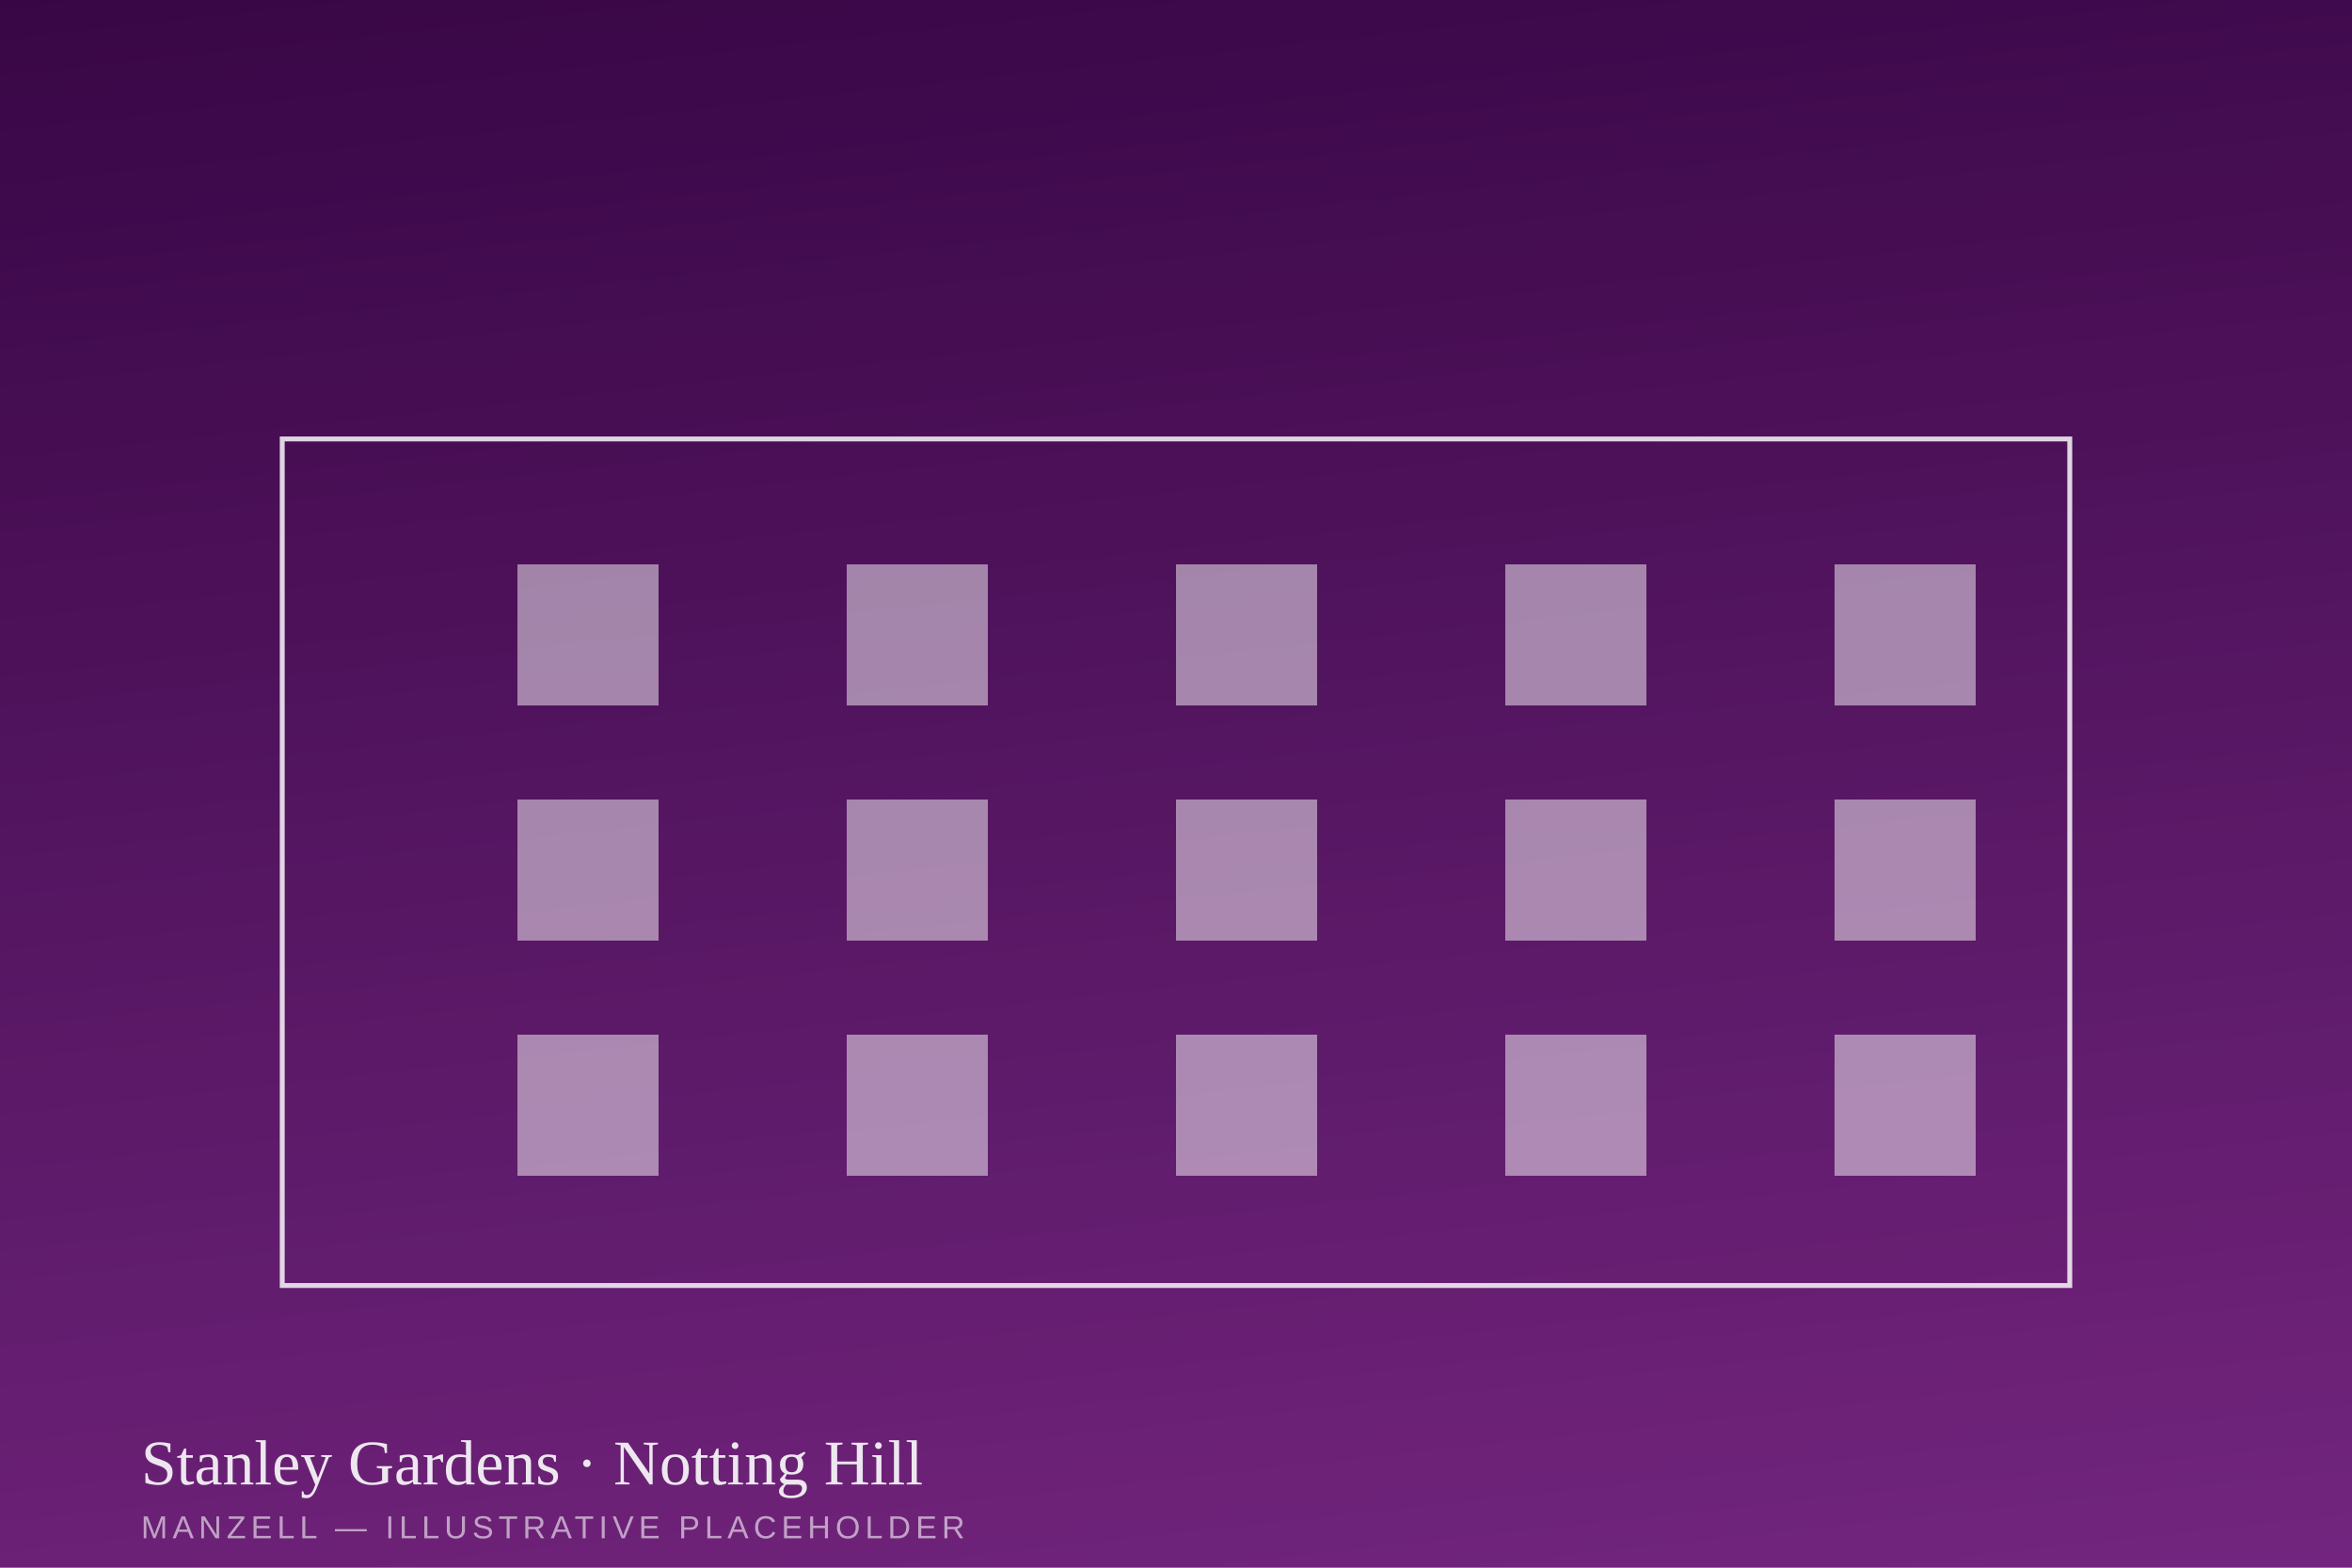
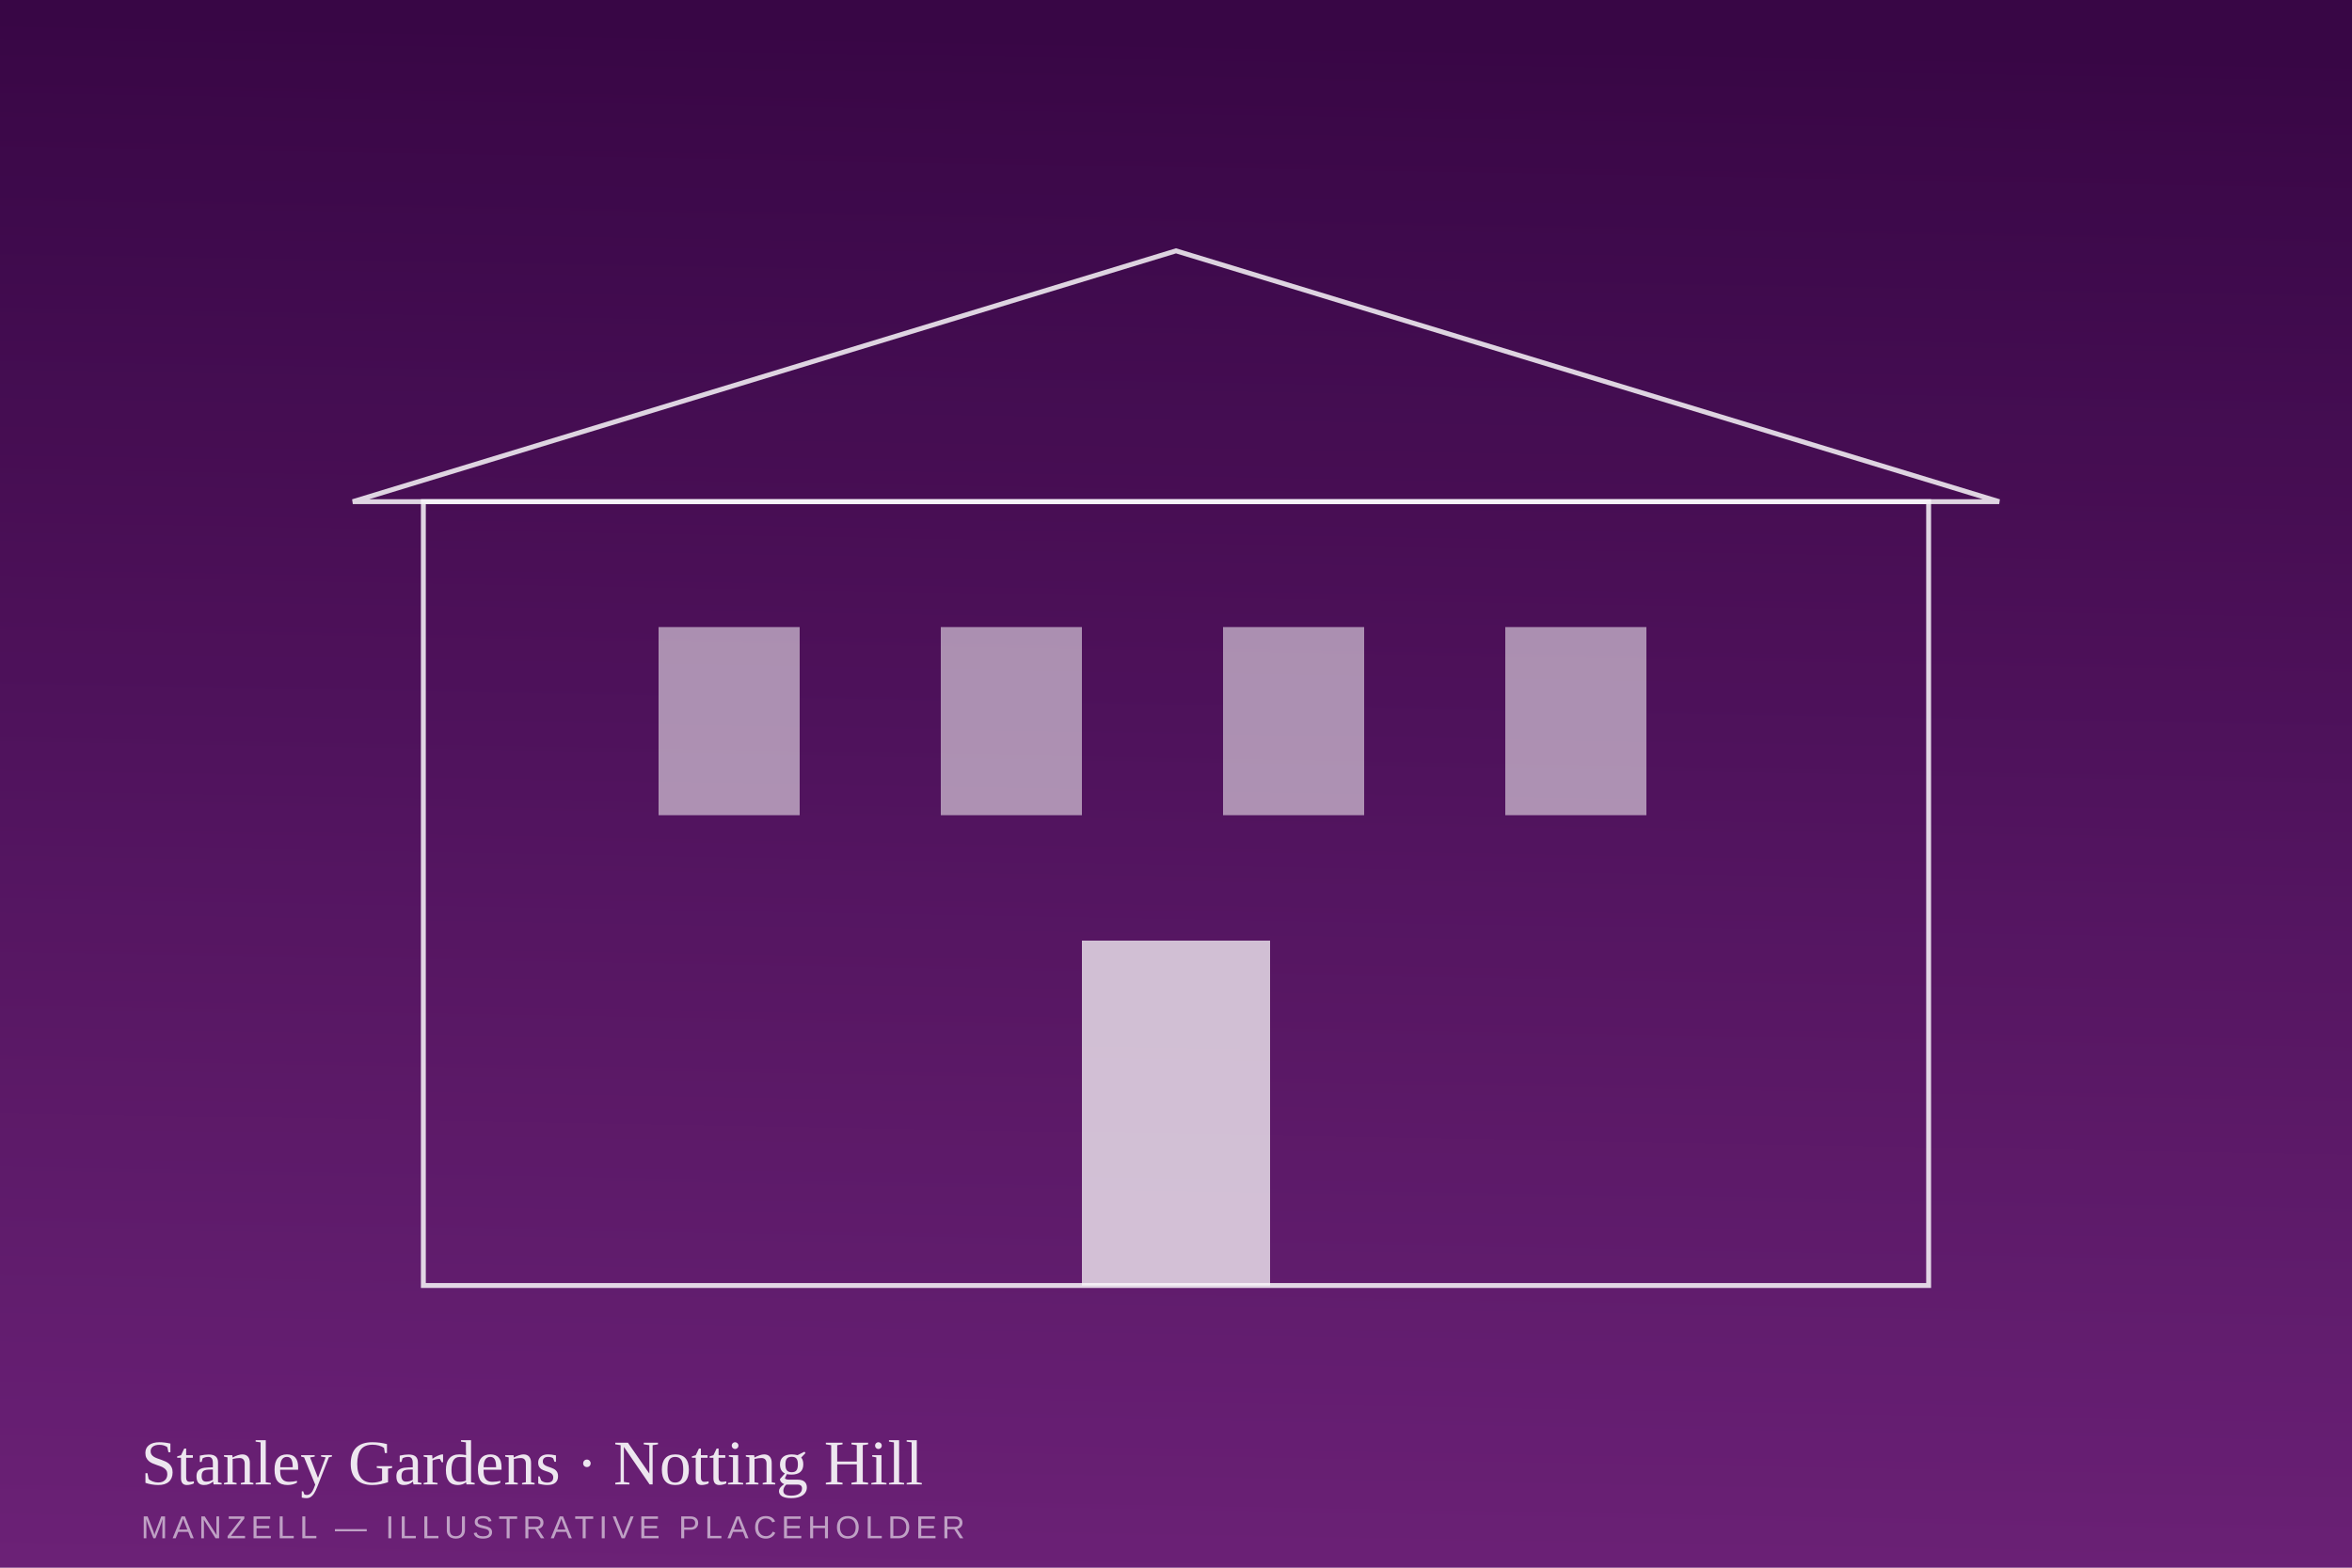
<svg xmlns="http://www.w3.org/2000/svg" width="960" height="640" viewBox="0 0 960 640" role="img" aria-label="Stanley Gardens · Notting Hill">
  <defs>
-     <linearGradient id="g195" x1="0%" y1="0%" x2="100%" y2="100%" gradientTransform="rotate(35)">
+     <linearGradient id="g151" x1="0%" y1="0%" x2="100%" y2="100%" gradientTransform="rotate(47)">
      <stop offset="0%" stop-color="#36013f" />
      <stop offset="100%" stop-color="#832a89" />
    </linearGradient>
  </defs>
-   <rect width="960" height="640" fill="url(#g195)" />
+   <rect width="960" height="640" fill="url(#g151)" />
  <rect x="0" y="0" width="960" height="640" fill="#514ea2" opacity="0.06" />
-   <rect x="115.2" y="179.2" width="729.6" height="345.6" fill="none" stroke="#f9f7fa" stroke-width="2" opacity="0.85" />
-   <rect x="211.2" y="230.4" width="57.6" height="57.6" fill="#f9f7fa" opacity="0.5" />
-   <rect x="345.6" y="230.4" width="57.6" height="57.6" fill="#f9f7fa" opacity="0.5" />
-   <rect x="480" y="230.4" width="57.6" height="57.6" fill="#f9f7fa" opacity="0.5" />
-   <rect x="614.4" y="230.4" width="57.6" height="57.6" fill="#f9f7fa" opacity="0.5" />
-   <rect x="748.8" y="230.4" width="57.6" height="57.6" fill="#f9f7fa" opacity="0.5" />
-   <rect x="211.2" y="326.4" width="57.6" height="57.6" fill="#f9f7fa" opacity="0.5" />
-   <rect x="345.6" y="326.4" width="57.6" height="57.6" fill="#f9f7fa" opacity="0.5" />
-   <rect x="480" y="326.4" width="57.6" height="57.6" fill="#f9f7fa" opacity="0.5" />
-   <rect x="614.4" y="326.4" width="57.6" height="57.6" fill="#f9f7fa" opacity="0.5" />
-   <rect x="748.8" y="326.4" width="57.6" height="57.6" fill="#f9f7fa" opacity="0.5" />
-   <rect x="211.2" y="422.4" width="57.6" height="57.6" fill="#f9f7fa" opacity="0.5" />
-   <rect x="345.6" y="422.4" width="57.6" height="57.6" fill="#f9f7fa" opacity="0.5" />
-   <rect x="480" y="422.4" width="57.6" height="57.6" fill="#f9f7fa" opacity="0.5" />
-   <rect x="614.4" y="422.4" width="57.6" height="57.6" fill="#f9f7fa" opacity="0.5" />
-   <rect x="748.8" y="422.4" width="57.6" height="57.6" fill="#f9f7fa" opacity="0.5" />
+   <rect x="172.8" y="204.8" width="614.4" height="320" fill="none" stroke="#f9f7fa" stroke-width="2" opacity="0.85" />
+   <polygon points="144,204.8 480,102.4 816,204.8" fill="none" stroke="#f9f7fa" stroke-width="2" opacity="0.85" />
+   <rect x="268.8" y="256" width="57.6" height="76.8" fill="#f9f7fa" opacity="0.55" />
+   <rect x="384" y="256" width="57.6" height="76.8" fill="#f9f7fa" opacity="0.55" />
+   <rect x="499.2" y="256" width="57.6" height="76.8" fill="#f9f7fa" opacity="0.55" />
+   <rect x="614.4" y="256" width="57.6" height="76.8" fill="#f9f7fa" opacity="0.55" />
+   <rect x="441.6" y="384" width="76.8" height="140.8" fill="#f9f7fa" opacity="0.75" />
  <text x="57.6" y="606" font-family="Georgia, 'Times New Roman', serif" font-size="26" fill="#f9f7fa" opacity="0.92">Stanley Gardens · Notting Hill</text>
  <text x="57.6" y="628" font-family="Arial, sans-serif" font-size="13" letter-spacing="2" fill="#f9f7fa" opacity="0.6">MANZELL — ILLUSTRATIVE PLACEHOLDER</text>
</svg>
